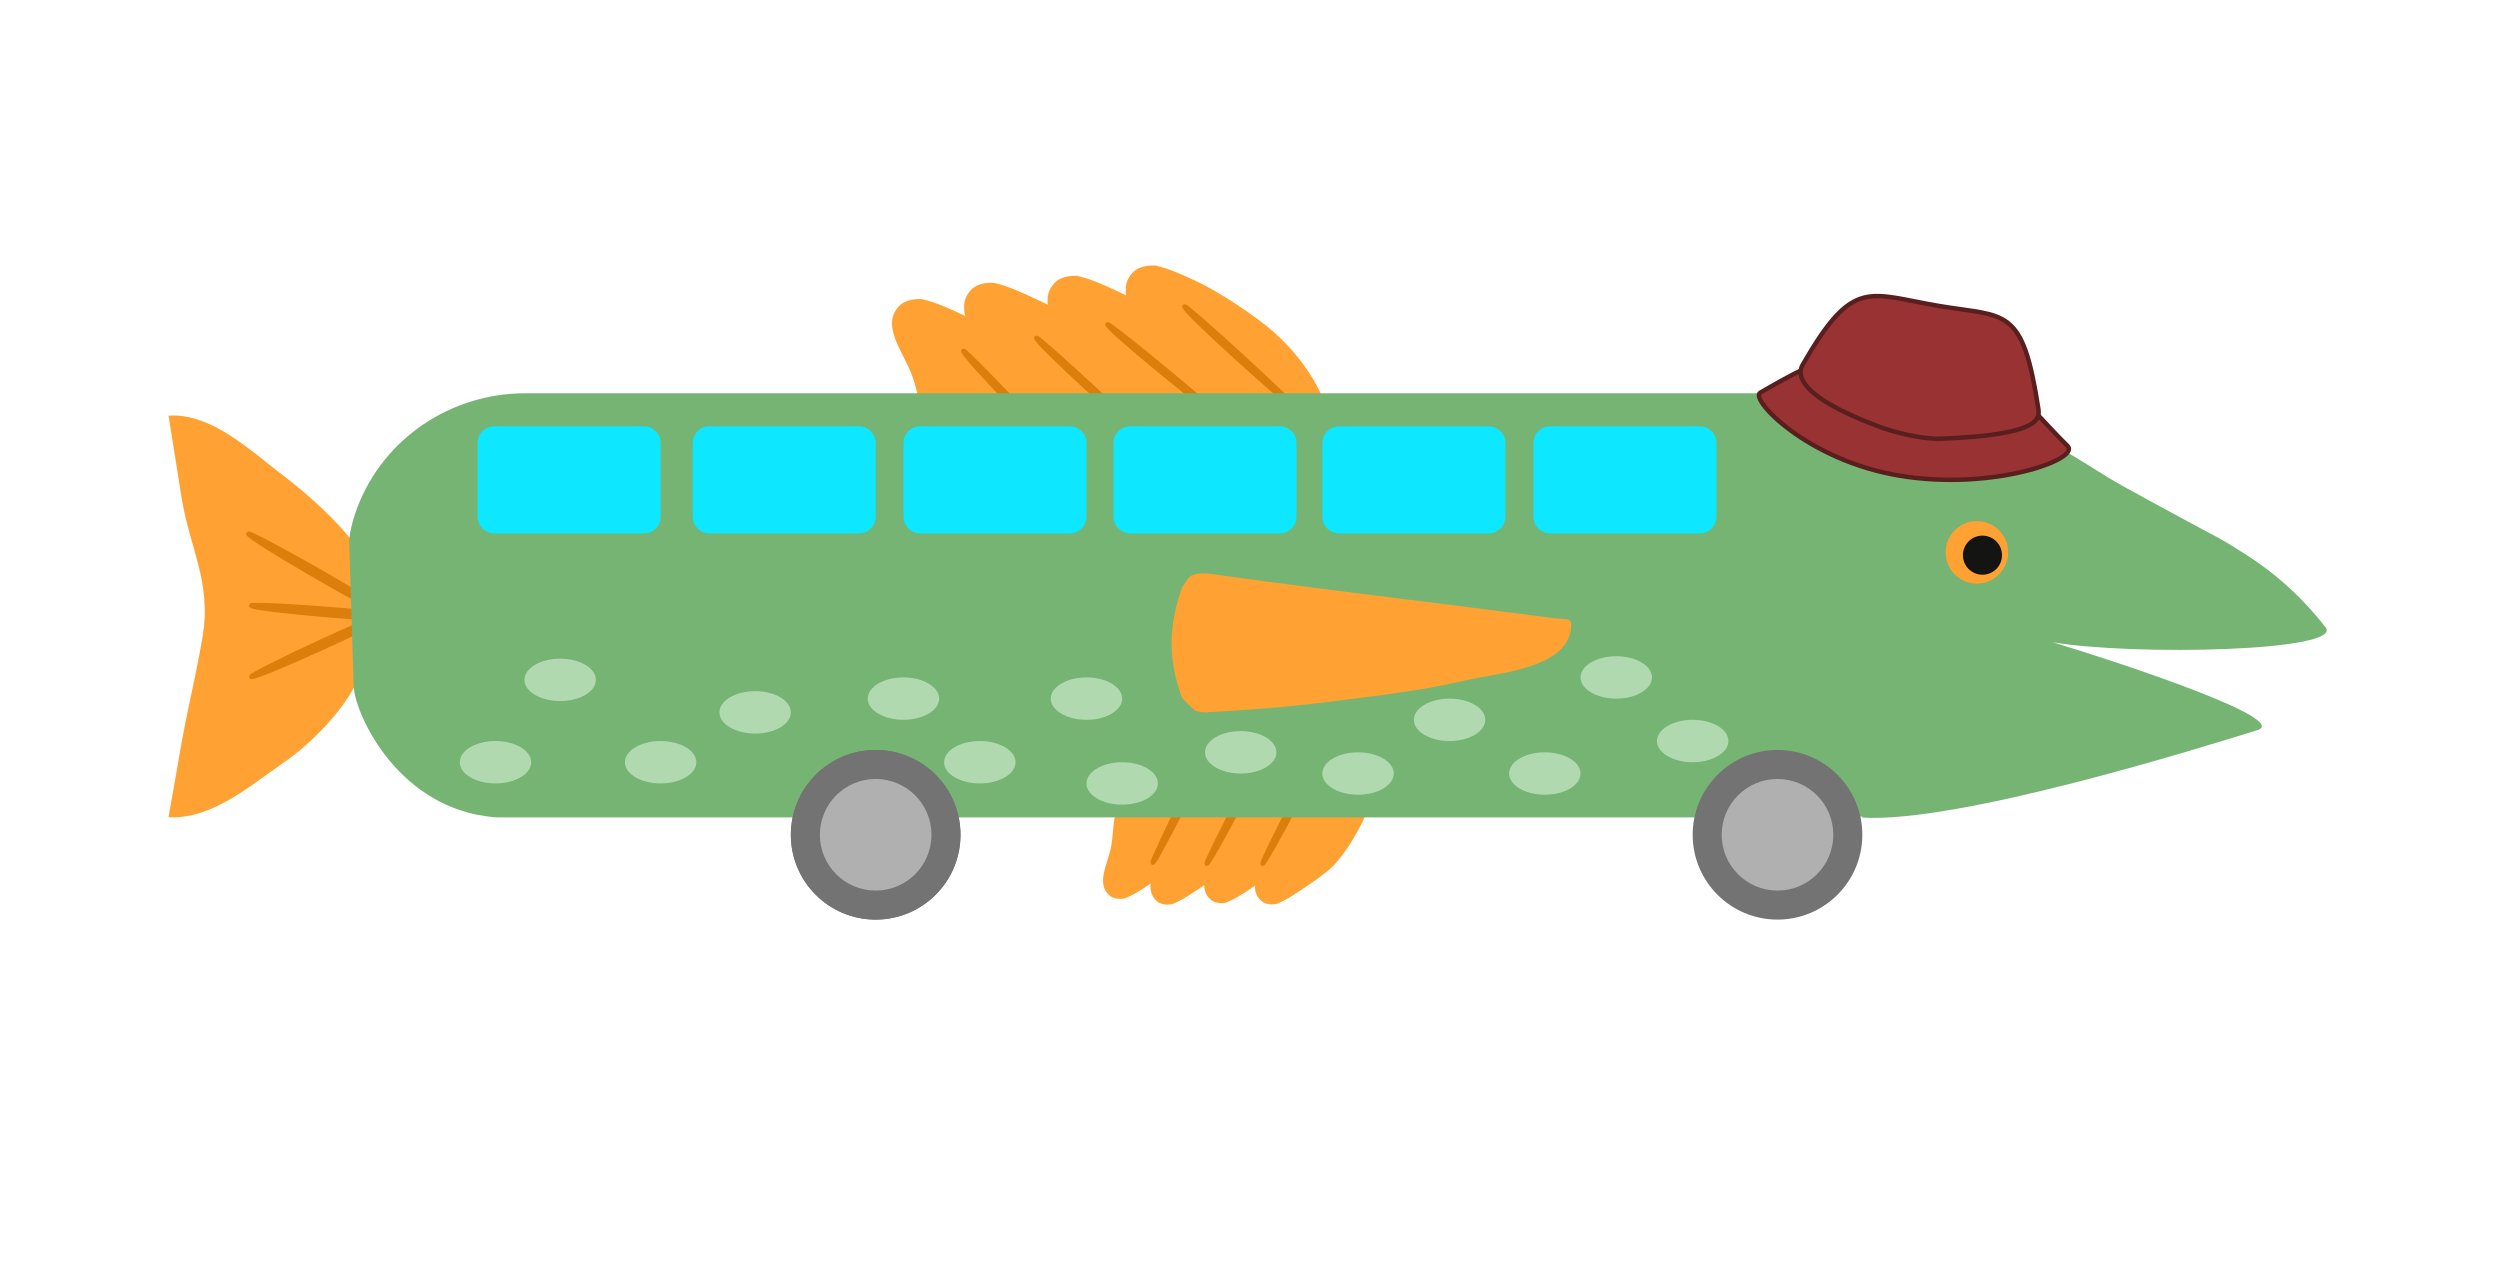
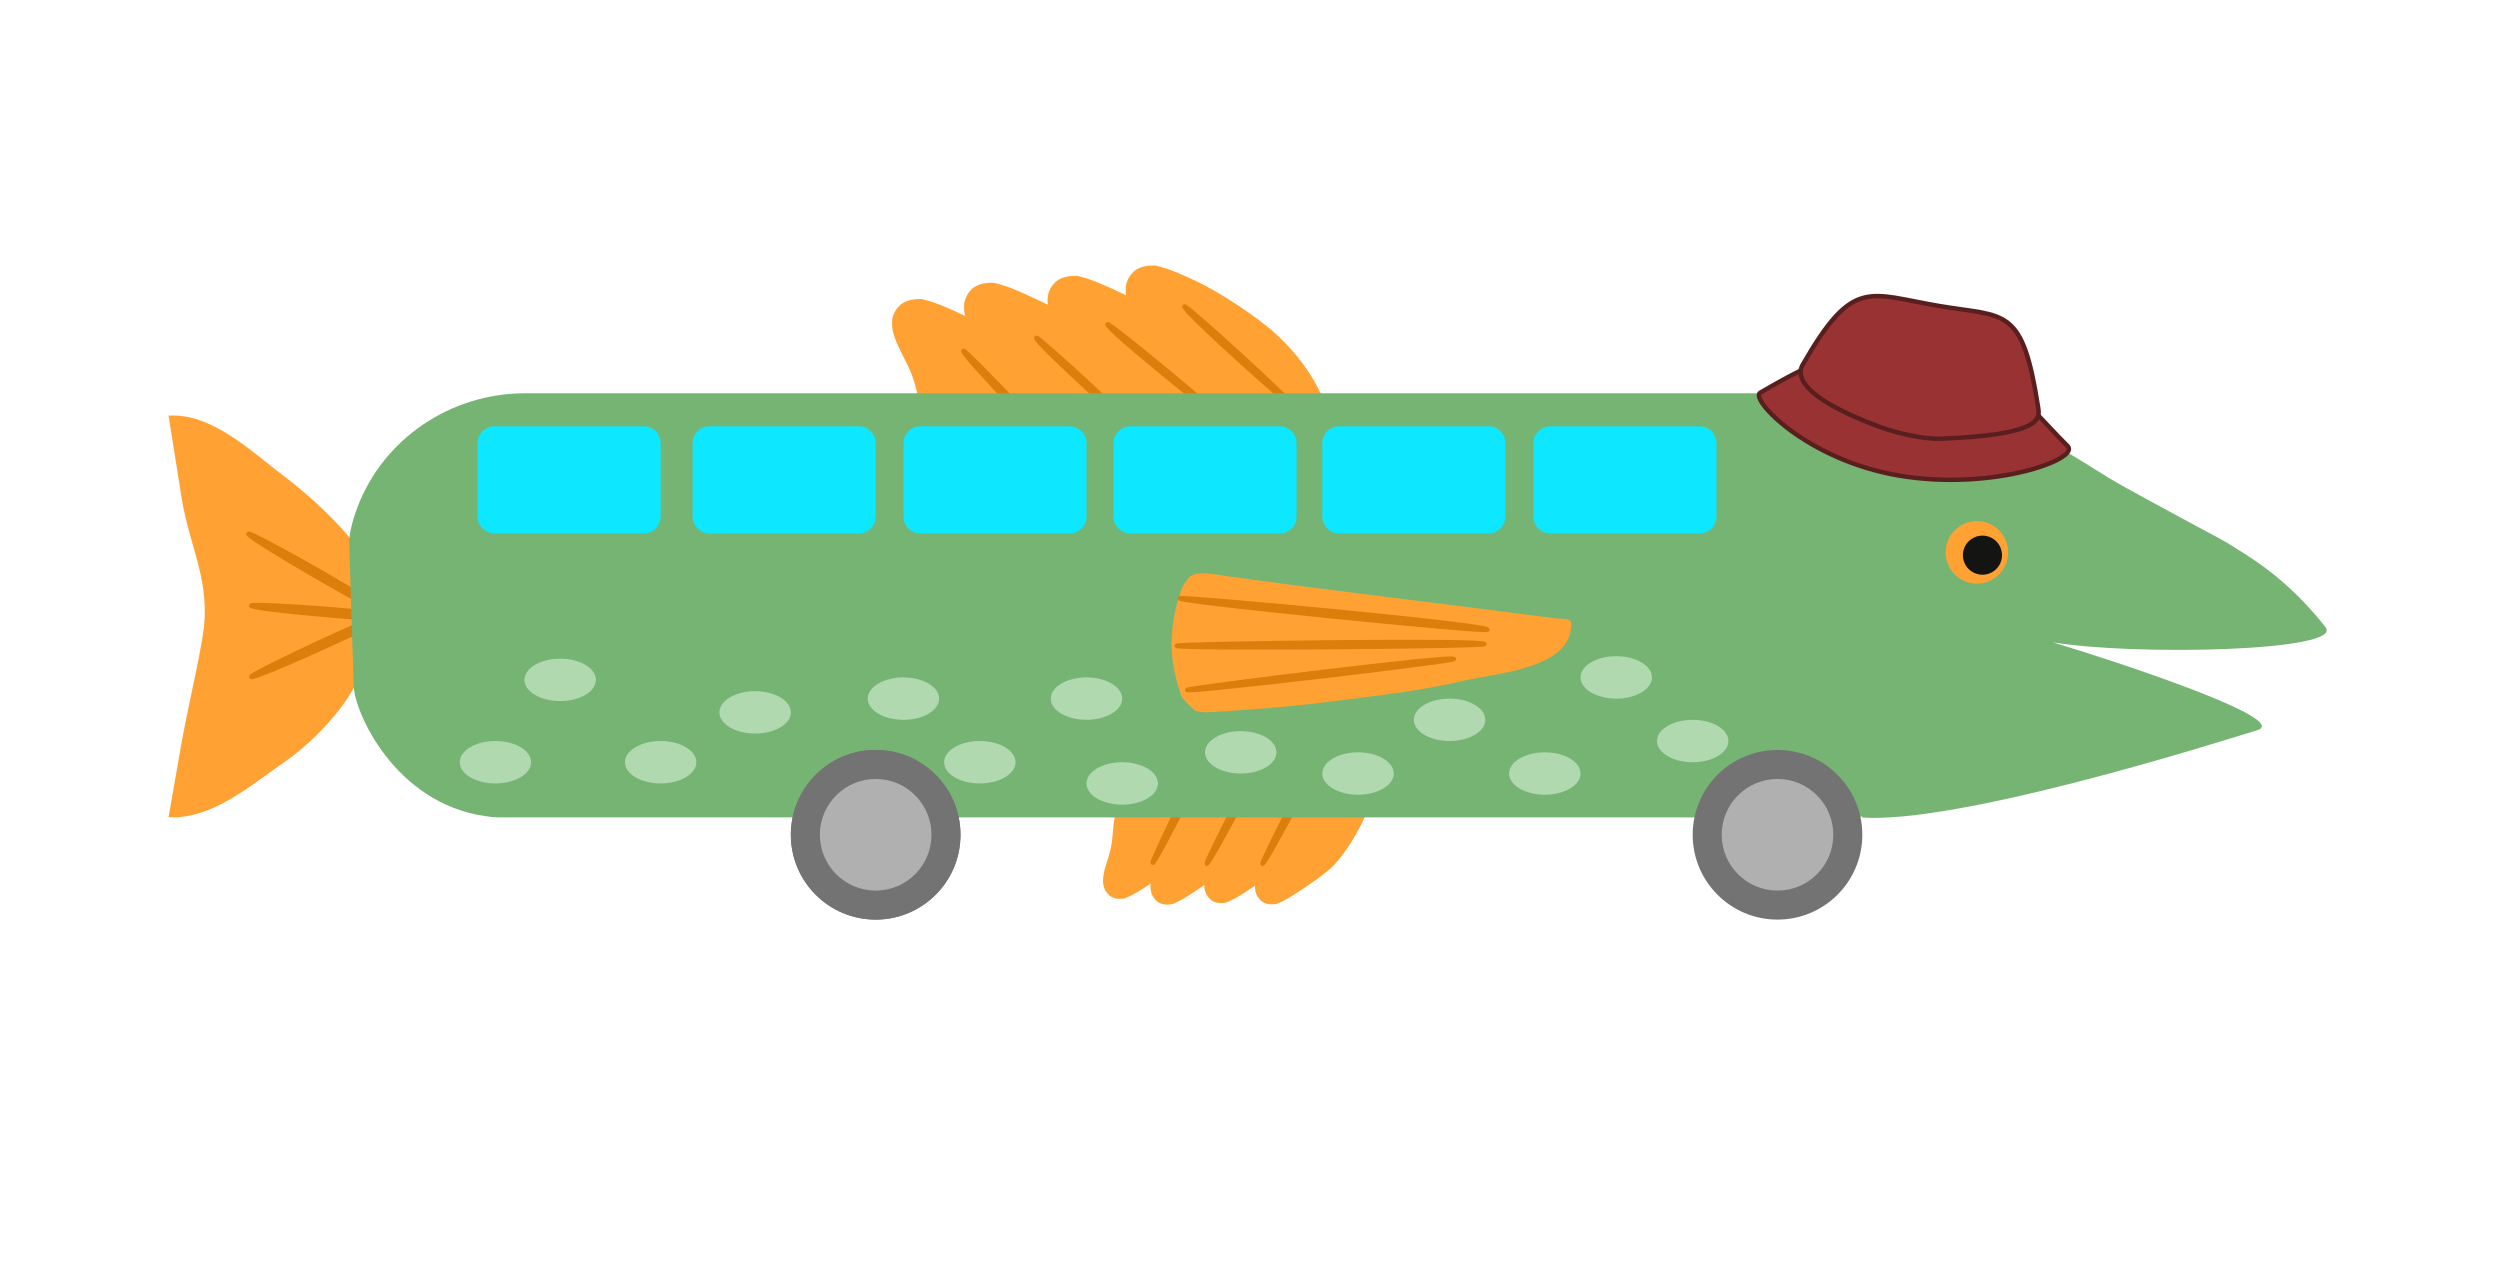
<svg xmlns="http://www.w3.org/2000/svg" version="1.1" x="0px" y="0px" viewBox="0 0 560 288" style="enable-background:new 0 0 560 288;" xml:space="preserve">
  <style type="text/css">
	.st0{fill:#FFA233;}
	.st1{fill:#DB7E0B;stroke:#DB7E0B;stroke-miterlimit:10;}
	.st2{fill:#75B473;}
	.st3{fill:#B0D9B0;}
	.st4{fill:#141413;}
	.st5{fill:#737373;}
	.st6{fill:#B0B0B0;}
	.st7{fill:#0DE7FF;}
	.st8{fill:#993333;stroke:#591E1E;stroke-miterlimit:10;}
- 	.st9{display:none;}
- 	.st10{display:inline;fill:#DB7E0B;stroke:#DB7E0B;stroke-miterlimit:10;}
</style>
  <g id="Layer_6">
</g>
  <g id="Layer_17">
</g>
  <g id="Layer_10">
</g>
  <g id="Layer_18">
    <g>
      <path class="st0" d="M312.92,164.76c-0.75,0.96-1.5,1.91-2.25,2.87c-1.12,1.43-2.24,2.86-2.78,4.21c-0.66,1.64-0.43,3.1-0.52,4.63    c-0.25,4.19-1.94,7.63-4.78,12.3c-0.78,1.28-2.58,3.82-3.91,5.15c-1.77,1.77-4.43,3.56-7.05,5.32c-1.84,1.24-3.81,2.54-5.74,3.25    c-1.76,0.27-2.76-0.18-3.34-0.68c-2.96-2.56-0.61-6.68,0.23-10.31c1.1-4.74-0.31-9.13,4.76-14.41c2.4-2.5,6.18-5.11,7.57-7.5" />
      <path class="st0" d="M301.57,164.48c-0.75,0.96-1.5,1.91-2.25,2.87c-1.12,1.43-2.24,2.86-2.78,4.21c-0.66,1.64-0.43,3.1-0.52,4.63    c-0.25,4.19-2.94,8.88-5.78,13.55c-0.78,1.28-1.58,2.57-2.91,3.9c-1.77,1.77-4.43,3.56-7.05,5.32c-1.84,1.24-3.81,2.54-5.74,3.25    c-1.76,0.27-2.76-0.18-3.34-0.68c-2.96-2.56-0.61-6.68,0.23-10.31c1.1-4.74-0.31-9.13,4.76-14.41c2.4-2.5,6.18-5.11,7.57-7.5" />
      <path class="st0" d="M289.52,164.82c-0.75,0.96-1.5,1.91-2.25,2.87c-1.12,1.43-2.24,2.86-2.78,4.21c-0.66,1.64-0.43,3.1-0.52,4.63    c-0.25,4.19-2.94,8.88-5.78,13.55c-0.78,1.28-1.58,2.57-2.91,3.9c-1.77,1.77-4.43,3.56-7.05,5.32c-1.84,1.24-3.81,2.54-5.74,3.25    c-1.76,0.27-2.76-0.18-3.34-0.68c-2.96-2.56-0.61-6.68,0.23-10.31c1.1-4.74-0.31-9.13,4.76-14.41c2.4-2.5,6.18-5.11,7.57-7.5" />
      <path class="st0" d="M278.9,163.53c-0.75,0.96-1.5,1.91-2.25,2.87c-1.12,1.43-2.24,2.86-2.78,4.21c-0.66,1.64-0.43,3.1-0.52,4.63    c-0.25,4.19-2.94,8.88-5.78,13.55c-0.78,1.28-1.58,2.57-2.91,3.9c-1.77,1.77-4.43,3.56-7.05,5.32c-1.84,1.24-3.81,2.54-5.74,3.25    c-1.76,0.27-2.76-0.18-3.34-0.68c-2.96-2.56-0.61-6.68,0.23-10.31c1.1-4.74-0.31-9.13,4.76-14.41c2.4-2.5,6.18-5.11,7.57-7.5" />
    </g>
  </g>
  <g id="Layer_11">
    <g>
      <path class="st0" d="M79.82,141.94c15-8.45-6.81-28.16-16.01-35.13c-7.61-5.76-16.35-14.32-26.06-13.71    c0.99,5.96,2.35,14.93,2.92,18.38c1.95,11.8,6.57,18.39,4.81,30.99" />
      <path class="st0" d="M79.82,138.8c7.99,9.1-6.81,25.52-16.01,31.83c-7.61,5.22-16.35,12.98-26.06,12.42    c0.99-5.4,2.35-13.53,2.92-16.66c1.95-10.7,3.95-17.88,5.48-28.68" />
    </g>
  </g>
  <g id="Layer_13">
    <path class="st1" d="M55.64,119.54c-0.6,0.77,29.88,18.32,30.17,17.63C86.35,135.89,56.03,119.04,55.64,119.54z" />
    <path class="st1" d="M282.8,193.47c0.46,0.65,15.68-28.38,15.24-28.72C297.22,164.12,282.5,193.05,282.8,193.47z" />
    <path class="st1" d="M270.3,193.47c0.46,0.65,15.68-28.38,15.24-28.72C284.72,164.12,270,193.05,270.3,193.47z" />
    <path class="st1" d="M258.21,193.23c0.46,0.69,15.86-30.06,15.42-30.41C272.82,162.15,257.91,192.78,258.21,193.23z" />
    <g>
      <path class="st0" d="M308.69,109.19c-1.36-1.25-2.73-2.5-4.09-3.75c-2.03-1.86-4.08-3.74-5.2-5.59c-1.37-2.25-1.33-4.39-1.8-6.57    c-1.3-5.99-5.76-12.96-11.85-18.52c-4.37-3.99-12.95-9.49-17.39-11.59c-3.11-1.47-6.44-3.01-9.58-3.7    c-2.77-0.09-4.23,0.73-5.02,1.55c-4.03,4.19,0.49,9.71,2.58,14.8c2.72,6.63,1.48,13.19,10.46,19.93    c4.25,3.19,10.66,6.3,13.32,9.51" />
      <path class="st0" d="M291.19,111.51c-1.36-1.25-2.73-2.5-4.09-3.75c-2.03-1.86-4.08-3.74-5.2-5.59c-1.37-2.25-1.33-4.39-1.8-6.57    c-1.3-5.99-6.45-12.28-11.85-18.52c-1.48-1.71-2.99-3.43-5.34-5.12c-3.12-2.25-7.61-4.37-12.05-6.47    c-3.11-1.47-6.44-3.01-9.58-3.7c-2.77-0.09-4.23,0.73-5.02,1.55c-4.03,4.19,0.49,9.71,2.58,14.8c2.72,6.63,1.48,13.19,10.46,19.93    c4.25,3.19,10.66,6.3,13.32,9.51" />
      <path class="st0" d="M272.49,113.06c-1.36-1.25-2.73-2.5-4.09-3.75c-2.03-1.86-4.08-3.74-5.2-5.59c-1.37-2.25-1.33-4.39-1.8-6.57    c-1.3-5.99-6.45-12.28-11.85-18.52c-1.48-1.71-2.99-3.43-5.34-5.12c-3.12-2.25-7.61-4.37-12.05-6.47    c-3.11-1.47-6.44-3.01-9.58-3.7c-2.77-0.09-4.23,0.73-5.02,1.55c-4.03,4.19,0.49,9.71,2.58,14.8c2.72,6.63,1.48,13.19,10.46,19.93    c4.25,3.19,10.66,6.3,13.32,9.51" />
      <path class="st0" d="M256.35,116.71c-1.36-1.25-2.73-2.5-4.09-3.75c-2.03-1.86-4.08-3.74-5.2-5.59c-1.37-2.25-1.33-4.39-1.8-6.57    c-1.3-5.99-6.45-12.28-11.85-18.52c-1.48-1.71-2.99-3.43-5.34-5.12c-3.12-2.25-7.61-4.37-12.05-6.47    c-3.11-1.47-6.44-3.01-9.58-3.7c-2.77-0.09-4.23,0.73-5.02,1.55c-4.03,4.19,0.49,9.71,2.58,14.8c2.72,6.63,1.48,13.19,10.46,19.93    c4.25,3.19,10.66,6.3,13.32,9.51" />
      <path class="st1" d="M290.4,91.73c0.79-0.26-24.61-23.44-25.07-23.11C264.47,69.22,289.89,91.9,290.4,91.73z" />
      <path class="st1" d="M274.3,94.44c0.77-0.3-25.76-22.17-26.21-21.82C247.27,73.26,273.8,94.63,274.3,94.44z" />
      <path class="st1" d="M257.08,98.91c0.79-0.25-24.46-23.59-24.93-23.27C231.29,76.23,256.57,99.07,257.08,98.91z" />
      <path class="st1" d="M239.16,103.29c0.8-0.19-22.87-25.01-23.35-24.73C214.92,79.08,238.64,103.41,239.16,103.29z" />
    </g>
    <path class="st1" d="M56.26,135.63c-0.21,0.96,34.84,3.84,34.81,3.09C91.01,137.34,56.4,135.01,56.26,135.63z" />
    <path class="st1" d="M56.26,151.59c0.28,0.94,32.26-13.7,31.87-14.34C87.4,136.07,56.07,150.98,56.26,151.59z" />
  </g>
  <g id="Layer_1">
    <path class="st2" d="M520.92,140.5c-6.12-7.82-12.35-12.75-17.63-16.14c-6.37-4.09-5.89-3.56-13.36-7.62   c-14.85-8.07-15.77-8.51-20.48-11.5c-6.44-4.09-14.93-8.86-17.28-9.75c-11.8-4.45-9.8-7.4-31.99-7.4l-0.03,0.98   c-1.68-0.63-3.49-0.98-5.39-0.98l-297.1,0c-16.59,0-31.71,10.04-37.6,25.55c-1.3,3.43-1.84,6.28-1.84,7.85l1,32.02   c0,5.57,9.03,26.45,29.56,29.31c0.9,0.12,1.8,0.27,2.7,0.27h303.29c0.82,0,1.61-0.08,2.39-0.2l-0.01,0.25   c21.58,1.31,76.14-15.75,88.51-19.59c7.67-2.38-30.89-15.19-45.85-19.68C478.11,146.94,525.16,145.92,520.92,140.5z" />
  </g>
  <g id="Layer_15">
</g>
  <g id="Layer_12">
    <ellipse class="st3" cx="147.98" cy="170.74" rx="8" ry="4.75" />
    <ellipse class="st3" cx="202.37" cy="156.49" rx="8" ry="4.75" />
    <ellipse class="st3" cx="219.48" cy="170.74" rx="8" ry="4.75" />
    <ellipse class="st3" cx="251.37" cy="175.49" rx="8" ry="4.75" />
    <ellipse class="st3" cx="277.92" cy="168.52" rx="8" ry="4.75" />
    <ellipse class="st3" cx="346.04" cy="173.27" rx="8" ry="4.75" />
    <ellipse class="st3" cx="324.7" cy="161.24" rx="8" ry="4.75" />
    <ellipse class="st3" cx="362.04" cy="151.74" rx="8" ry="4.75" />
    <ellipse class="st3" cx="304.2" cy="173.27" rx="8" ry="4.75" />
    <ellipse class="st3" cx="379.16" cy="165.99" rx="8" ry="4.75" />
    <ellipse class="st3" cx="169.15" cy="159.57" rx="8" ry="4.75" />
    <ellipse class="st3" cx="125.48" cy="152.29" rx="8" ry="4.75" />
    <ellipse class="st3" cx="110.98" cy="170.74" rx="8" ry="4.75" />
    <ellipse class="st3" cx="243.37" cy="156.49" rx="8" ry="4.75" />
  </g>
  <g id="Layer_8">
    <circle class="st0" cx="442.82" cy="123.73" r="7" />
    <circle class="st4" cx="444.07" cy="124.36" r="4.38" />
  </g>
  <g id="Layer_9">
</g>
  <g id="Layer_3">
    <circle class="st5" cx="196.15" cy="186.99" r="19" />
    <circle class="st5" cx="196.15" cy="186.99" r="19" />
    <circle class="st6" cx="196.15" cy="186.99" r="12.5" />
    <circle class="st5" cx="398.16" cy="186.99" r="19" />
    <circle class="st6" cx="398.16" cy="186.99" r="12.5" />
  </g>
  <g id="Layer_4">
    <path class="st7" d="M106.98,115.71V99.25c0-2.08,1.69-3.77,3.77-3.77h33.47c2.08,0,3.77,1.69,3.77,3.77v16.47   c0,2.08-1.69,3.77-3.77,3.77h-33.47C108.67,119.48,106.98,117.79,106.98,115.71z" />
    <path class="st7" d="M155.15,115.71V99.25c0-2.08,1.69-3.77,3.77-3.77h33.47c2.08,0,3.77,1.69,3.77,3.77v16.47   c0,2.08-1.69,3.77-3.77,3.77h-33.47C156.84,119.48,155.15,117.79,155.15,115.71z" />
    <path class="st7" d="M202.37,115.71V99.25c0-2.08,1.69-3.77,3.77-3.77h33.47c2.08,0,3.77,1.69,3.77,3.77v16.47   c0,2.08-1.69,3.77-3.77,3.77h-33.47C204.05,119.48,202.37,117.79,202.37,115.71z" />
    <path class="st7" d="M296.2,115.71V99.25c0-2.08,1.69-3.77,3.77-3.77h33.47c2.08,0,3.77,1.69,3.77,3.77v16.47   c0,2.08-1.69,3.77-3.77,3.77h-33.47C297.89,119.48,296.2,117.79,296.2,115.71z" />
    <path class="st7" d="M343.48,115.71V99.25c0-2.08,1.69-3.77,3.77-3.77h33.47c2.08,0,3.77,1.69,3.77,3.77v16.47   c0,2.08-1.69,3.77-3.77,3.77h-33.47C345.17,119.48,343.48,117.79,343.48,115.71z" />
    <path class="st7" d="M249.42,115.71V99.25c0-2.08,1.69-3.77,3.77-3.77h33.47c2.08,0,3.77,1.69,3.77,3.77v16.47   c0,2.08-1.69,3.77-3.77,3.77h-33.47C251.11,119.48,249.42,117.79,249.42,115.71z" />
  </g>
  <g id="Layer_7">
    <path class="st0" d="M351.93,140.62c0.22-2.47-0.82-1.75-4.15-2.19c-24.49-3.24-48.75-6-73.33-9.43c-2.37-0.33-6.94-1.36-8.31,0.59   c-0.73,1.05-1.23,1.57-1.63,2.77c-3.42,10.26-2.07,17.12,0.12,23.61c0.2,0.6,2.53,2.72,3.01,3.15c0.33,0.3,2.04,0.47,2.48,0.45   c18.1-1.07,22.97-1.79,34.41-3.23c7.56-0.95,15.73-2.04,23.16-3.82C334.84,150.81,351.1,149.94,351.93,140.62z" />
  </g>
  <g id="Layer_16">
    <g>
      <path class="st8" d="M394.29,87.96c15.78-9.12,16.86-9.06,37.7-5.62c20.85,3.44,20.05,6.52,31.17,17.59    c2.9,2.89-16.72,10.08-37.56,6.64S391.86,89.36,394.29,87.96z" />
      <path class="st8" d="M403.8,81.7c11.35-19.74,14.68-15.84,30.59-13.16c14.99,2.53,18.64-0.03,22.18,22.87    c0.38,2.44,0.5,6.01-21.83,6.86c-3.84,0.15-9.95-1.27-13.55-2.6C401.41,88.34,402.87,83.31,403.8,81.7z" />
    </g>
  </g>
-   <g id="Layer_14" class="st9">
-     <path class="st10" d="M264.33,134.03c-1.3,0.7,68.26,7.62,68.86,7.04C334.32,140.02,265.18,133.58,264.33,134.03z" />
-     <path class="st10" d="M263.6,144.65c-1.24,0.75,68.34,0.21,68.9-0.36C333.55,143.23,264.41,144.16,263.6,144.65z" />
-     <path class="st10" d="M265.94,154.54c-1,0.78,59.29-6.34,59.72-6.9C326.45,146.6,266.59,154.03,265.94,154.54z" />
+   <g id="Layer_14">
+     <path class="st1" d="M264.33,134.03c-1.3,0.7,68.26,7.62,68.86,7.04C334.32,140.02,265.18,133.58,264.33,134.03z" />
+     <path class="st1" d="M263.6,144.65c-1.24,0.75,68.34,0.21,68.9-0.36C333.55,143.23,264.41,144.16,263.6,144.65z" />
+     <path class="st1" d="M265.94,154.54c-1,0.78,59.29-6.34,59.72-6.9C326.45,146.6,266.59,154.03,265.94,154.54z" />
  </g>
</svg>
